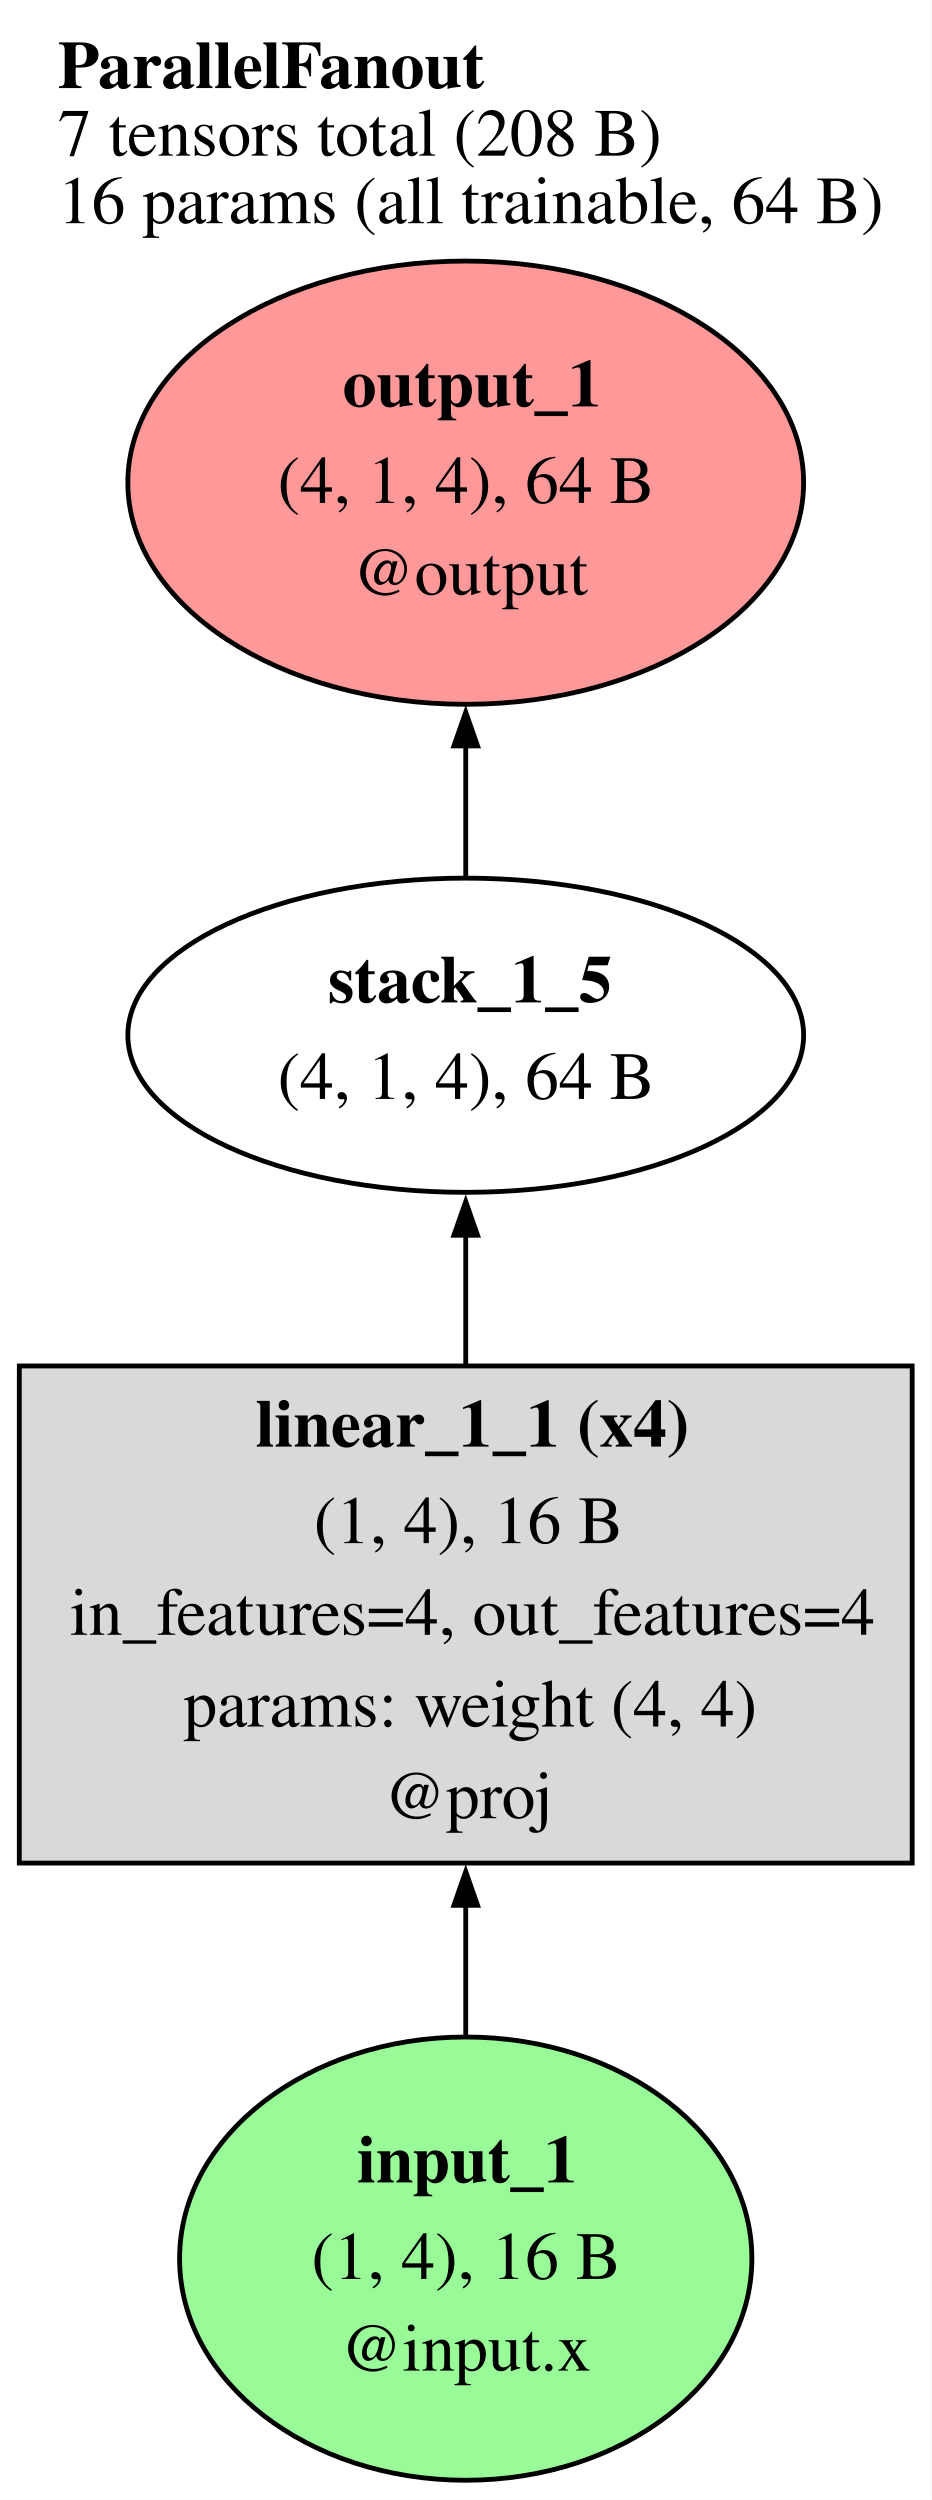
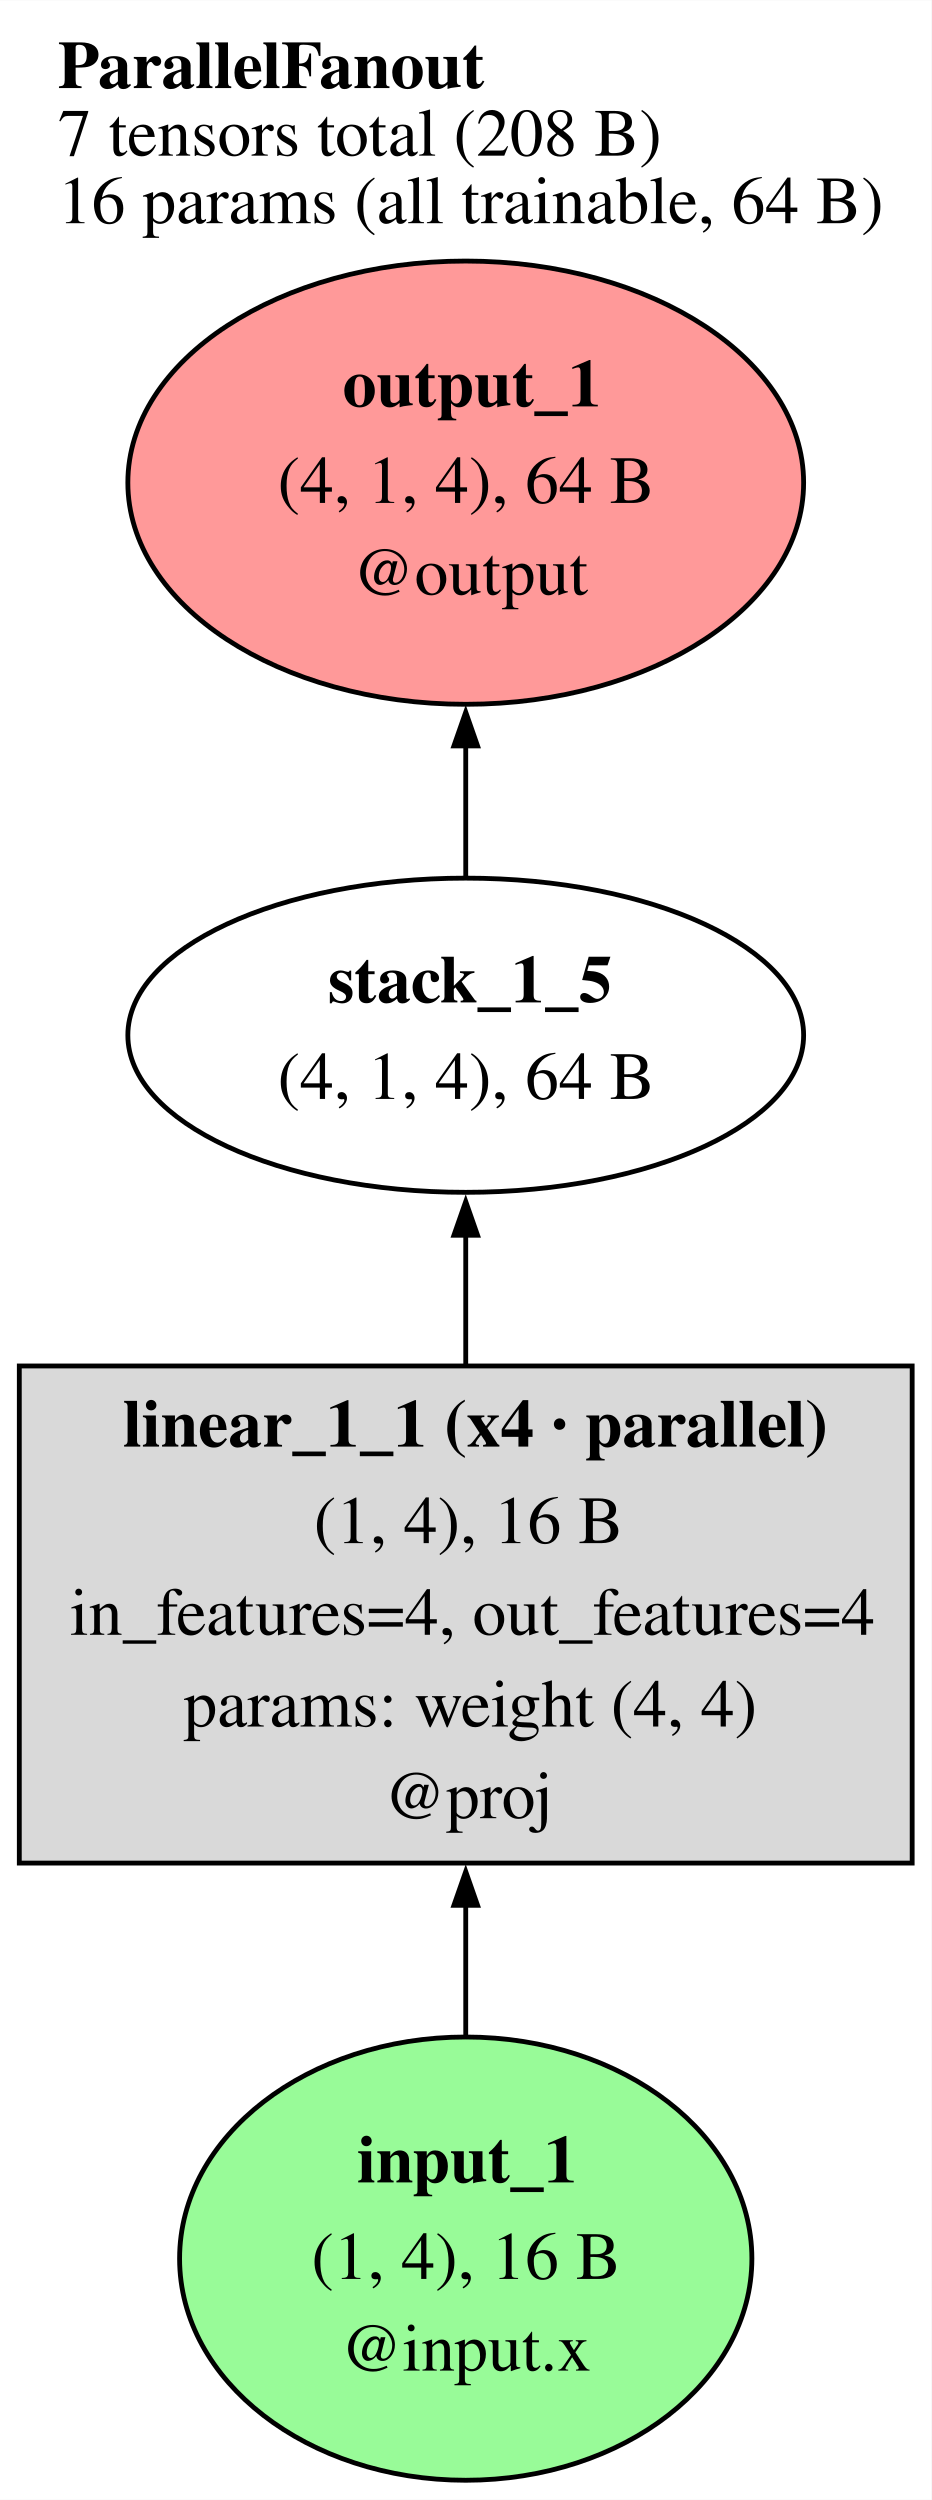
<svg xmlns="http://www.w3.org/2000/svg" xmlns:xlink="http://www.w3.org/1999/xlink" width="193pt" height="518pt" viewBox="0.00 0.00 193.00 517.90">
  <g id="graph0" class="graph" transform="scale(1 1) rotate(0) translate(4 513.9)">
    <polygon fill="white" stroke="none" points="-4,4 -4,-513.9 189,-513.9 189,4 -4,4" />
    <text text-anchor="start" x="8" y="-495.7" font-family="Times,serif" font-weight="bold" font-size="14.00">ParallelFanout</text>
    <text text-anchor="start" x="8" y="-481.7" font-family="Times,serif" font-size="14.00">7 tensors total (208 B)</text>
    <text text-anchor="start" x="8" y="-467.7" font-family="Times,serif" font-size="14.00">16 params (all trainable, 64 B)</text>
    <g id="node1" class="node">
      <ellipse fill="#98fb98" stroke="black" cx="92.5" cy="-45.96" rx="59.29" ry="45.92" />
      <text text-anchor="start" x="70" y="-61.76" font-family="Times,serif" font-weight="bold" font-size="14.00">input_1</text>
      <text text-anchor="start" x="60.5" y="-41.76" font-family="Times,serif" font-size="14.00">(1, 4), 16 B</text>
      <text text-anchor="start" x="66.5" y="-22.76" font-family="Times,serif" font-size="14.00">@input.x</text>
    </g>
    <g id="node2" class="node">
      <g id="a_node2">
        <a xlink:title="TorchLens rolling: facet=fan-out; sites=1">
          <polygon fill="#d9d9d9" stroke="black" points="185,-230.92 0,-230.92 0,-127.92 185,-127.92 185,-230.92" />
-           <text text-anchor="start" x="49" y="-214.22" font-family="Times,serif" font-weight="bold" font-size="14.00">linear_1_1 (x4)</text>
+           <text text-anchor="start" x="21.5" y="-214.22" font-family="Times,serif" font-weight="bold" font-size="14.00">linear_1_1 (x4 · parallel)</text>
          <text text-anchor="start" x="61" y="-194.22" font-family="Times,serif" font-size="14.00">(1, 4), 16 B</text>
          <text text-anchor="start" x="10.5" y="-175.22" font-family="Times,serif" font-size="14.00">in_features=4, out_features=4</text>
          <text text-anchor="start" x="34" y="-156.22" font-family="Times,serif" font-size="14.00">params: weight (4, 4)</text>
          <text text-anchor="start" x="75.5" y="-137.22" font-family="Times,serif" font-size="14.00">@proj</text>
        </a>
      </g>
    </g>
    <g id="edge1" class="edge">
      <path fill="none" stroke="black" d="M92.5,-92.2C92.5,-100.96 92.5,-110.26 92.5,-119.38" />
      <polygon fill="black" stroke="black" points="90.05,-119.17 92.5,-126.17 94.95,-119.17 90.05,-119.17" />
    </g>
    <g id="node3" class="node">
      <ellipse fill="white" stroke="black" cx="92.5" cy="-299.45" rx="70.01" ry="32.55" />
      <text text-anchor="start" x="64" y="-306.25" font-family="Times,serif" font-weight="bold" font-size="14.00">stack_1_5</text>
      <text text-anchor="start" x="53.5" y="-286.25" font-family="Times,serif" font-size="14.00">(4, 1, 4), 64 B</text>
    </g>
    <g id="edge2" class="edge">
      <path fill="none" stroke="black" d="M92.5,-231.16C92.5,-240.16 92.5,-249.42 92.5,-258.08" />
      <polygon fill="black" stroke="black" points="90.05,-258 92.5,-265 94.95,-258 90.05,-258" />
    </g>
    <g id="node4" class="node">
      <ellipse fill="#ff9999" stroke="black" cx="92.5" cy="-413.94" rx="70.01" ry="45.92" />
      <text text-anchor="start" x="67" y="-429.74" font-family="Times,serif" font-weight="bold" font-size="14.00">output_1</text>
      <text text-anchor="start" x="53.5" y="-409.74" font-family="Times,serif" font-size="14.00">(4, 1, 4), 64 B</text>
      <text text-anchor="start" x="69" y="-390.74" font-family="Times,serif" font-size="14.00">@output</text>
    </g>
    <g id="edge3" class="edge">
      <path fill="none" stroke="black" d="M92.5,-332.38C92.5,-340.84 92.5,-350.2 92.5,-359.46" />
      <polygon fill="black" stroke="black" points="90.05,-359.4 92.5,-366.4 94.95,-359.4 90.05,-359.4" />
    </g>
  </g>
</svg>
